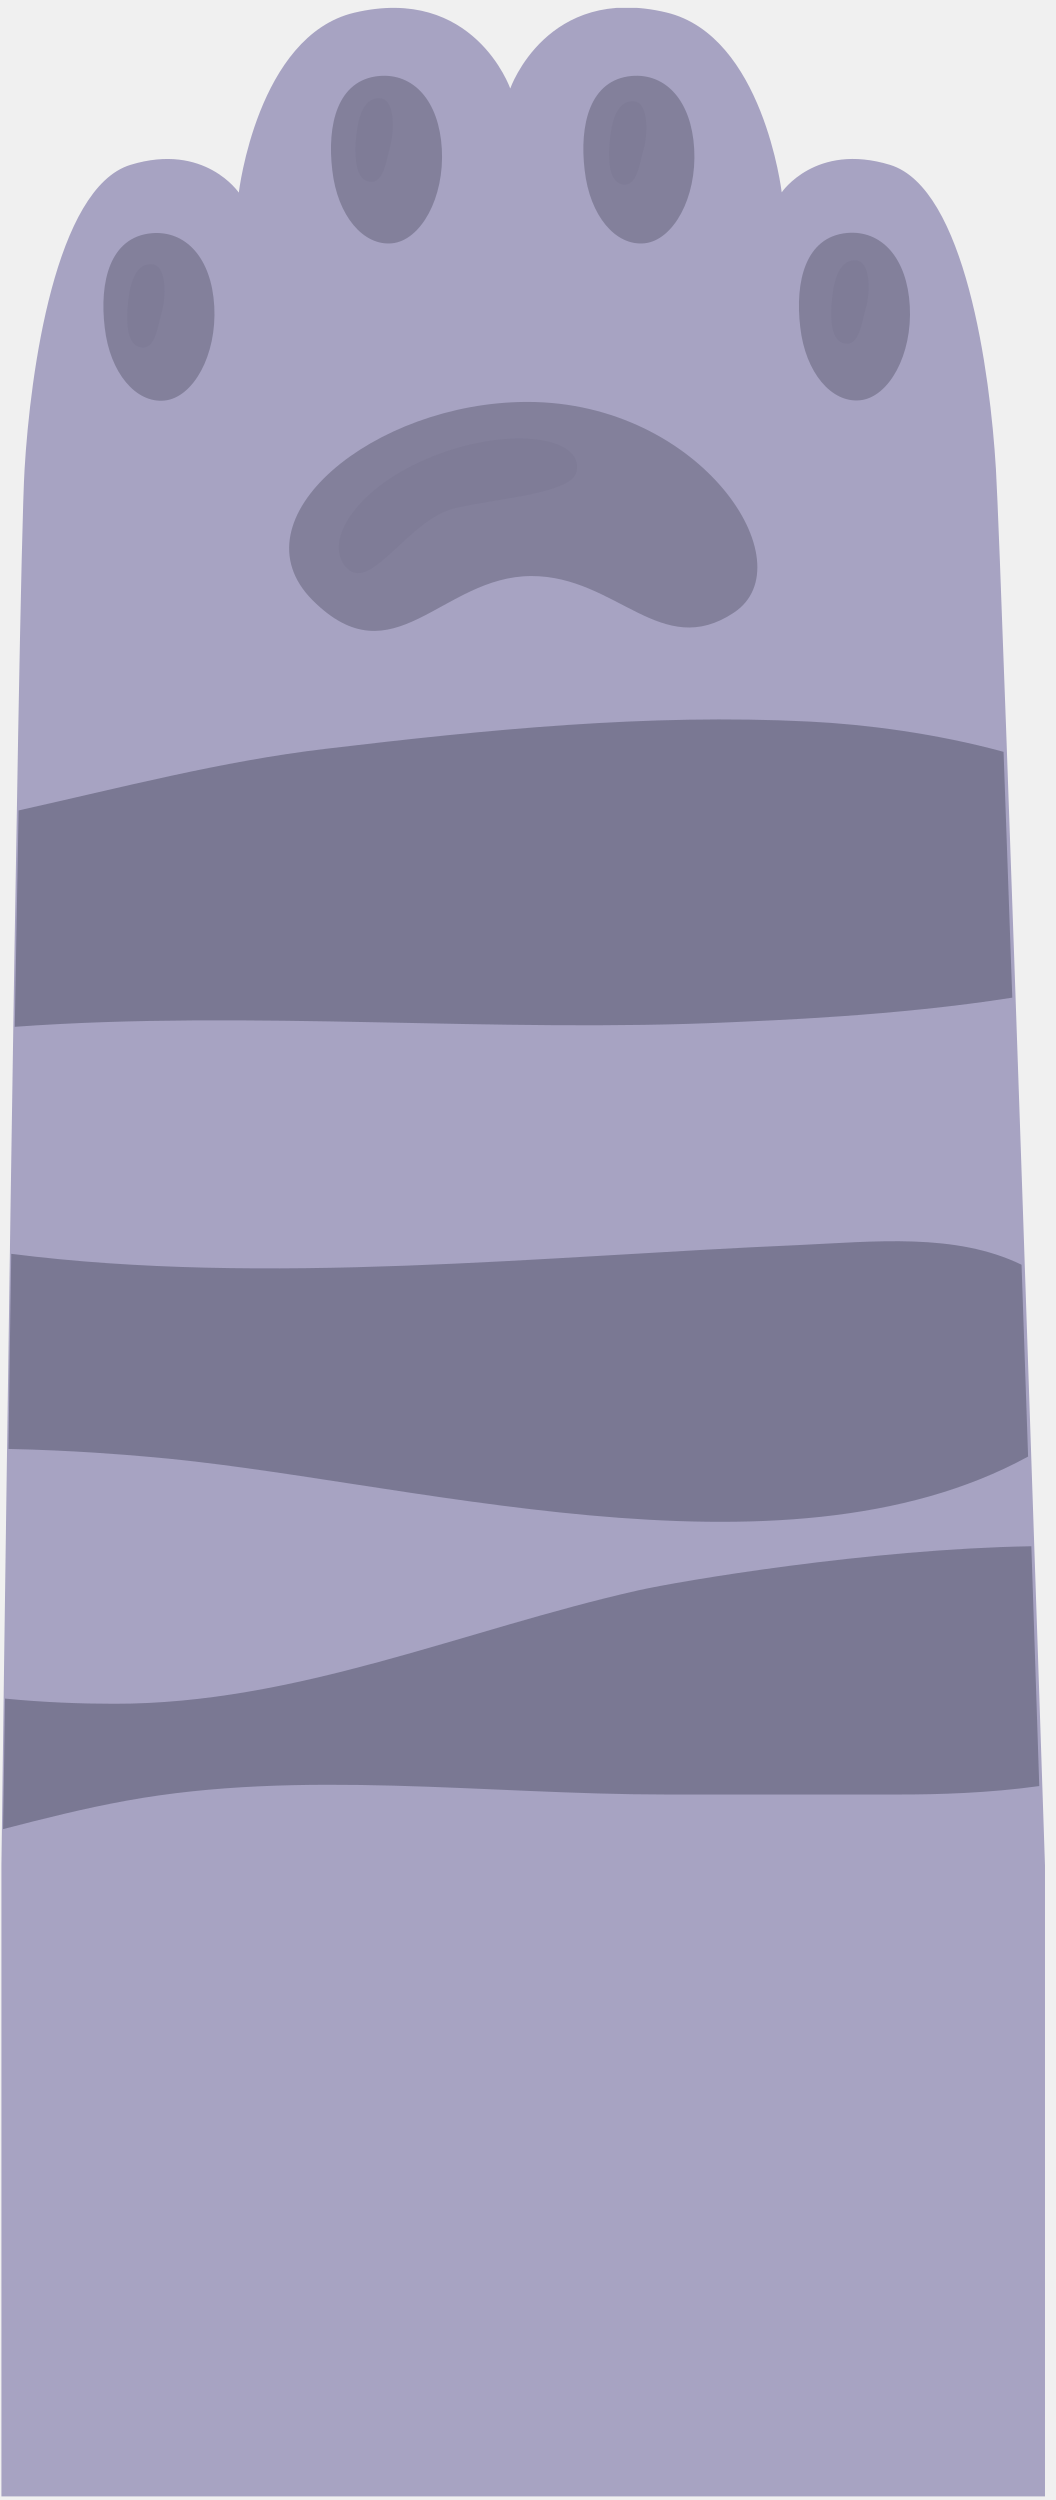
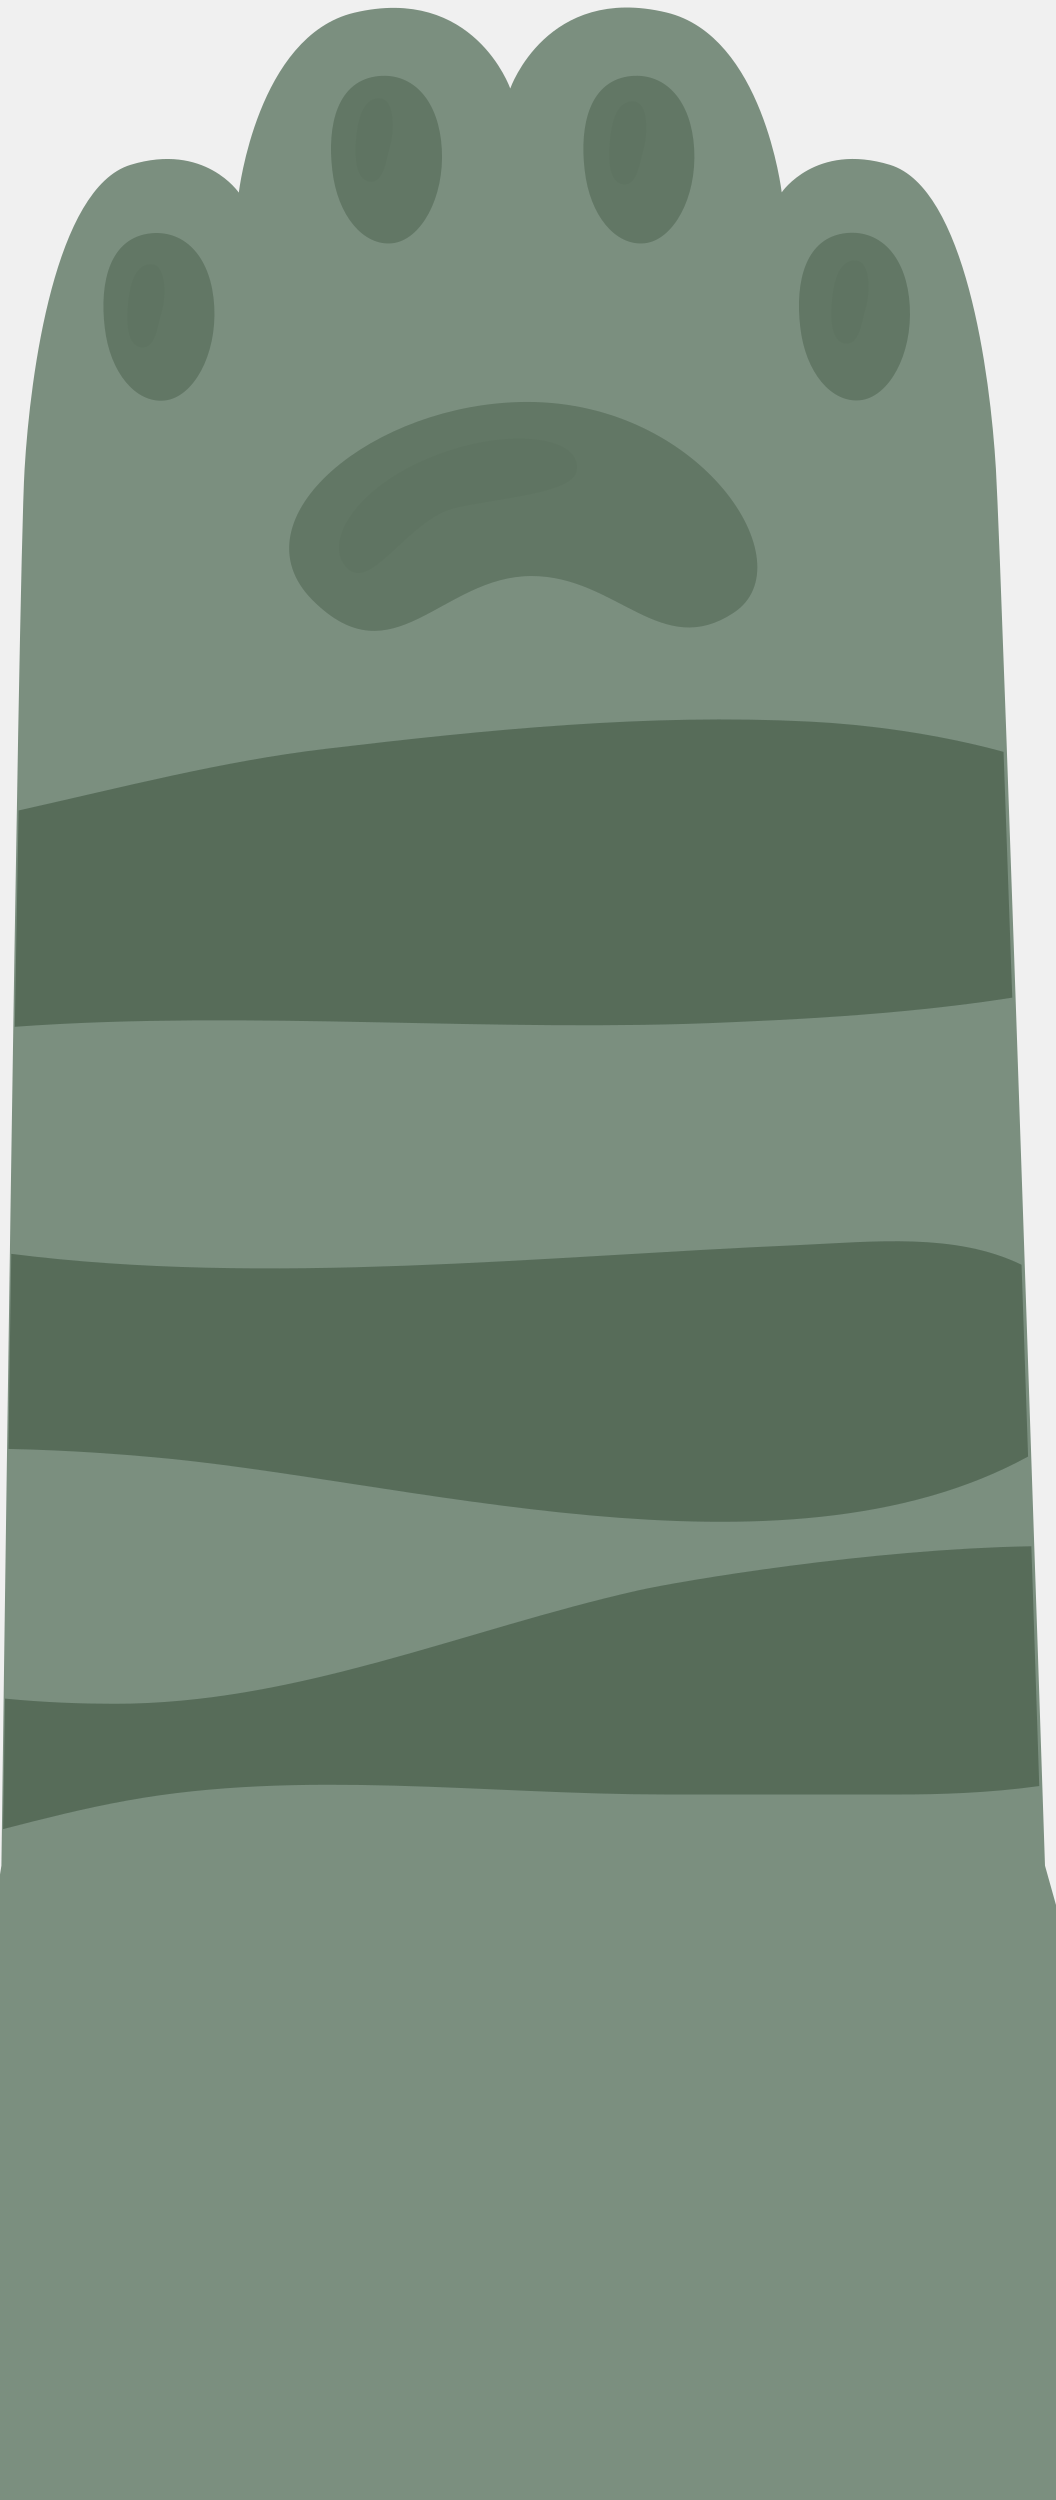
<svg xmlns="http://www.w3.org/2000/svg" width="92" height="218" viewBox="0 0 92 218" fill="none">
-   <g clip-path="url(#clip0)">
-     <path d="M86.845 40.916C86.346 32.48 84.16 16.368 77.6 14.372C71.112 12.399 68.165 16.772 68.165 16.772C68.165 16.772 66.549 3.108 58.112 1.088C47.679 -1.408 44.494 7.718 44.494 7.718C44.494 7.718 41.31 -1.36 30.877 1.111C22.44 3.131 20.823 16.796 20.823 16.796C20.823 16.796 17.853 12.399 11.388 14.372C4.829 16.368 2.642 32.48 2.143 40.916C1.573 50.184 0.123 162.684 0.123 162.684L-11.877 237.684H112.123L91.123 162.684C91.123 162.684 87.392 50.184 86.845 40.916Z" fill="#A7A3C2" />
-     <g opacity="0.5">
-       <path opacity="0.5" d="M45.992 35.047C32.564 35.047 20.206 45.289 27.264 52.347C34.323 59.405 38.505 50.232 46.348 50.232C53.763 50.232 57.661 57.646 64.006 53.416C70.352 49.186 61.178 35.047 45.992 35.047Z" fill="#161827" />
-       <path opacity="0.5" d="M13.218 20.337C9.582 20.669 8.655 24.567 9.131 28.559C9.582 32.528 11.864 35.189 14.359 34.928C16.855 34.666 18.922 30.959 18.685 26.705C18.447 22.452 16.165 20.075 13.218 20.337Z" fill="#161827" />
-       <path opacity="0.5" d="M34.204 21.216C36.699 20.954 38.767 17.247 38.529 12.993C38.291 8.764 36.034 6.363 33.063 6.625C29.427 6.957 28.5 10.855 28.975 14.847C29.427 18.84 31.708 21.477 34.204 21.216Z" fill="#161827" />
-       <path opacity="0.5" d="M56.211 21.216C58.706 20.954 60.774 17.247 60.536 12.993C60.299 8.764 58.041 6.363 55.07 6.625C51.434 6.957 50.507 10.855 50.982 14.847C51.434 18.84 53.692 21.477 56.211 21.216Z" fill="#161827" />
-       <path opacity="0.5" d="M79.335 26.682C79.098 22.452 76.84 20.052 73.869 20.313C70.233 20.646 69.306 24.543 69.781 28.535C70.233 32.504 72.515 35.166 75.01 34.904C77.505 34.643 79.573 30.935 79.335 26.682Z" fill="#161827" />
-     </g>
-     <g opacity="0.6">
-       <path opacity="0.6" d="M89.935 134.832C75.77 135.07 59.229 137.874 55.641 138.682C40.383 142.128 25.791 148.592 9.962 148.568C7.087 148.568 3.807 148.449 0.432 148.116C0.385 152.394 0.313 156.244 0.266 159.499C3.759 158.596 7.324 157.693 10.984 157.028C26.195 154.247 42.522 156.481 57.993 156.481C64.838 156.481 71.659 156.481 78.504 156.481C81.831 156.481 86.18 156.362 90.624 155.745C90.434 149.899 90.196 142.698 89.935 134.832Z" fill="#2A2C40" />
-       <path opacity="0.6" d="M70.613 62.922C56.496 62.209 42.379 63.635 28.381 65.298C19.35 66.368 10.485 68.697 1.62 70.669C1.525 76.325 1.407 82.741 1.288 89.538C21.988 88.041 43.163 90.108 63.887 89.134C66.834 88.991 78.076 88.611 88.271 86.995C87.986 79.034 87.725 71.667 87.511 65.56C81.593 63.944 75.438 63.16 70.613 62.922Z" fill="#2A2C40" />
-       <path opacity="0.6" d="M89.65 127.014C89.46 121.572 89.269 115.916 89.079 110.284C83.304 107.48 76.269 108.264 69.567 108.573C47.418 109.523 23.224 112.161 0.979 109.333C0.884 115.06 0.813 120.811 0.741 126.348C6.374 126.467 11.127 126.871 12.719 127.014C34.917 128.844 67.999 138.848 89.65 127.014Z" fill="#2A2C40" />
-     </g>
-     <g opacity="0.2">
-       <path opacity="0.2" d="M37.103 40.061C30.758 42.818 28.167 47.428 30.259 49.543C32.398 51.681 35.63 45.218 39.741 44.291C43.591 43.412 49.842 43.031 50.27 41.13C50.959 37.97 43.948 37.09 37.103 40.061Z" fill="#161827" />
-       <path opacity="0.2" d="M13.242 23.046C11.579 22.951 11.246 25.327 11.127 26.895C11.032 28.226 11.103 30.127 12.315 30.294C13.551 30.46 13.741 28.464 14.098 27.228C14.454 26.04 14.597 23.141 13.242 23.046Z" fill="#161827" />
-       <path opacity="0.2" d="M32.231 15.845C33.467 16.012 33.657 14.015 34.014 12.78C34.37 11.544 34.489 8.645 33.134 8.573C31.471 8.478 31.138 10.855 31.019 12.423C30.948 13.754 31.019 15.679 32.231 15.845Z" fill="#161827" />
-       <path opacity="0.2" d="M55.26 8.835C53.597 8.74 53.264 11.116 53.145 12.685C53.05 14.015 53.121 15.916 54.334 16.083C55.569 16.249 55.76 14.253 56.116 13.017C56.472 11.829 56.615 8.93 55.26 8.835Z" fill="#161827" />
-       <path opacity="0.2" d="M74.63 22.713C72.966 22.618 72.633 24.994 72.515 26.563C72.42 27.894 72.491 29.795 73.703 29.961C74.939 30.127 75.129 28.131 75.485 26.895C75.866 25.683 75.984 22.784 74.63 22.713Z" fill="#161827" />
-     </g>
+   <path d="M86.845 40.916C86.346 32.48 84.16 16.368 77.6 14.372C71.112 12.399 68.165 16.772 68.165 16.772C68.165 16.772 66.549 3.108 58.112 1.088C47.679 -1.408 44.494 7.718 44.494 7.718C44.494 7.718 41.31 -1.36 30.877 1.111C22.44 3.131 20.823 16.796 20.823 16.796C20.823 16.796 17.853 12.399 11.388 14.372C4.829 16.368 2.642 32.48 2.143 40.916C1.573 50.184 0.123 162.684 0.123 162.684L-11.877 237.684H112.123L91.123 162.684C91.123 162.684 87.392 50.184 86.845 40.916Z" fill="#7B8F7F" />
+   <g opacity="0.5">
+     <path opacity="0.5" d="M45.992 35.047C32.564 35.047 20.206 45.289 27.264 52.347C34.323 59.405 38.505 50.232 46.348 50.232C53.763 50.232 57.661 57.646 64.006 53.416C70.352 49.186 61.178 35.047 45.992 35.047Z" fill="#182F18" />
+     <path opacity="0.5" d="M13.218 20.337C9.582 20.669 8.655 24.567 9.131 28.559C9.582 32.528 11.864 35.189 14.359 34.928C16.855 34.666 18.922 30.959 18.685 26.705C18.447 22.452 16.165 20.075 13.218 20.337Z" fill="#182F18" />
+     <path opacity="0.5" d="M34.204 21.216C36.699 20.954 38.767 17.247 38.529 12.993C38.291 8.764 36.034 6.363 33.063 6.625C29.427 6.957 28.5 10.855 28.975 14.847C29.427 18.84 31.708 21.477 34.204 21.216Z" fill="#182F18" />
+     <path opacity="0.5" d="M56.211 21.216C58.706 20.954 60.774 17.247 60.536 12.993C60.299 8.764 58.041 6.363 55.07 6.625C51.434 6.957 50.507 10.855 50.982 14.847C51.434 18.84 53.692 21.477 56.211 21.216Z" fill="#182F18" />
+     <path opacity="0.5" d="M79.335 26.682C79.098 22.452 76.84 20.052 73.869 20.313C70.233 20.646 69.306 24.543 69.781 28.535C70.233 32.504 72.515 35.166 75.01 34.904C77.505 34.643 79.573 30.935 79.335 26.682Z" fill="#182F18" />
  </g>
-   <defs>
-     <clipPath id="clip0">
-       <rect width="91" height="217" fill="white" transform="translate(0.123291 0.683716)" />
-     </clipPath>
-   </defs>
+   <g opacity="0.6">
+     <path opacity="0.6" d="M89.935 134.832C75.77 135.07 59.229 137.874 55.641 138.682C40.383 142.128 25.791 148.592 9.962 148.568C7.087 148.568 3.807 148.449 0.432 148.116C0.385 152.394 0.313 156.244 0.266 159.499C3.759 158.596 7.324 157.693 10.984 157.028C26.195 154.247 42.522 156.481 57.993 156.481C64.838 156.481 71.659 156.481 78.504 156.481C81.831 156.481 86.18 156.362 90.624 155.745C90.434 149.899 90.196 142.698 89.935 134.832Z" fill="#182F18" />
+     <path opacity="0.6" d="M70.613 62.922C56.496 62.209 42.379 63.635 28.381 65.298C19.35 66.368 10.485 68.697 1.62 70.669C1.525 76.325 1.407 82.741 1.288 89.538C21.988 88.041 43.163 90.108 63.887 89.134C66.834 88.991 78.076 88.611 88.271 86.995C87.986 79.034 87.725 71.667 87.511 65.56C81.593 63.944 75.438 63.16 70.613 62.922Z" fill="#182F18" />
+     <path opacity="0.6" d="M89.65 127.014C89.46 121.572 89.269 115.916 89.079 110.284C83.304 107.48 76.269 108.264 69.567 108.573C47.418 109.523 23.224 112.161 0.979 109.333C0.884 115.06 0.813 120.811 0.741 126.348C6.374 126.467 11.127 126.871 12.719 127.014C34.917 128.844 67.999 138.848 89.65 127.014Z" fill="#182F18" />
+   </g>
+   <g opacity="0.2">
+     <path opacity="0.2" d="M37.103 40.061C30.758 42.818 28.167 47.428 30.259 49.543C32.398 51.681 35.63 45.218 39.741 44.291C43.591 43.412 49.842 43.031 50.27 41.13C50.959 37.97 43.948 37.09 37.103 40.061Z" fill="#182F18" />
+     <path opacity="0.2" d="M13.242 23.046C11.579 22.951 11.246 25.327 11.127 26.895C11.032 28.226 11.103 30.127 12.315 30.294C13.551 30.46 13.741 28.464 14.098 27.228C14.454 26.04 14.597 23.141 13.242 23.046Z" fill="#182F18" />
+     <path opacity="0.2" d="M32.231 15.845C33.467 16.012 33.657 14.015 34.014 12.78C34.37 11.544 34.489 8.645 33.134 8.573C31.471 8.478 31.138 10.855 31.019 12.423C30.948 13.754 31.019 15.679 32.231 15.845Z" fill="#182F18" />
+     <path opacity="0.2" d="M55.26 8.835C53.597 8.74 53.264 11.116 53.145 12.685C53.05 14.015 53.121 15.916 54.334 16.083C55.569 16.249 55.76 14.253 56.116 13.017C56.472 11.829 56.615 8.93 55.26 8.835Z" fill="#182F18" />
+     <path opacity="0.2" d="M74.63 22.713C72.966 22.618 72.633 24.994 72.515 26.563C72.42 27.894 72.491 29.795 73.703 29.961C74.939 30.127 75.129 28.131 75.485 26.895C75.866 25.683 75.984 22.784 74.63 22.713Z" fill="#182F18" />
+   </g>
</svg>
